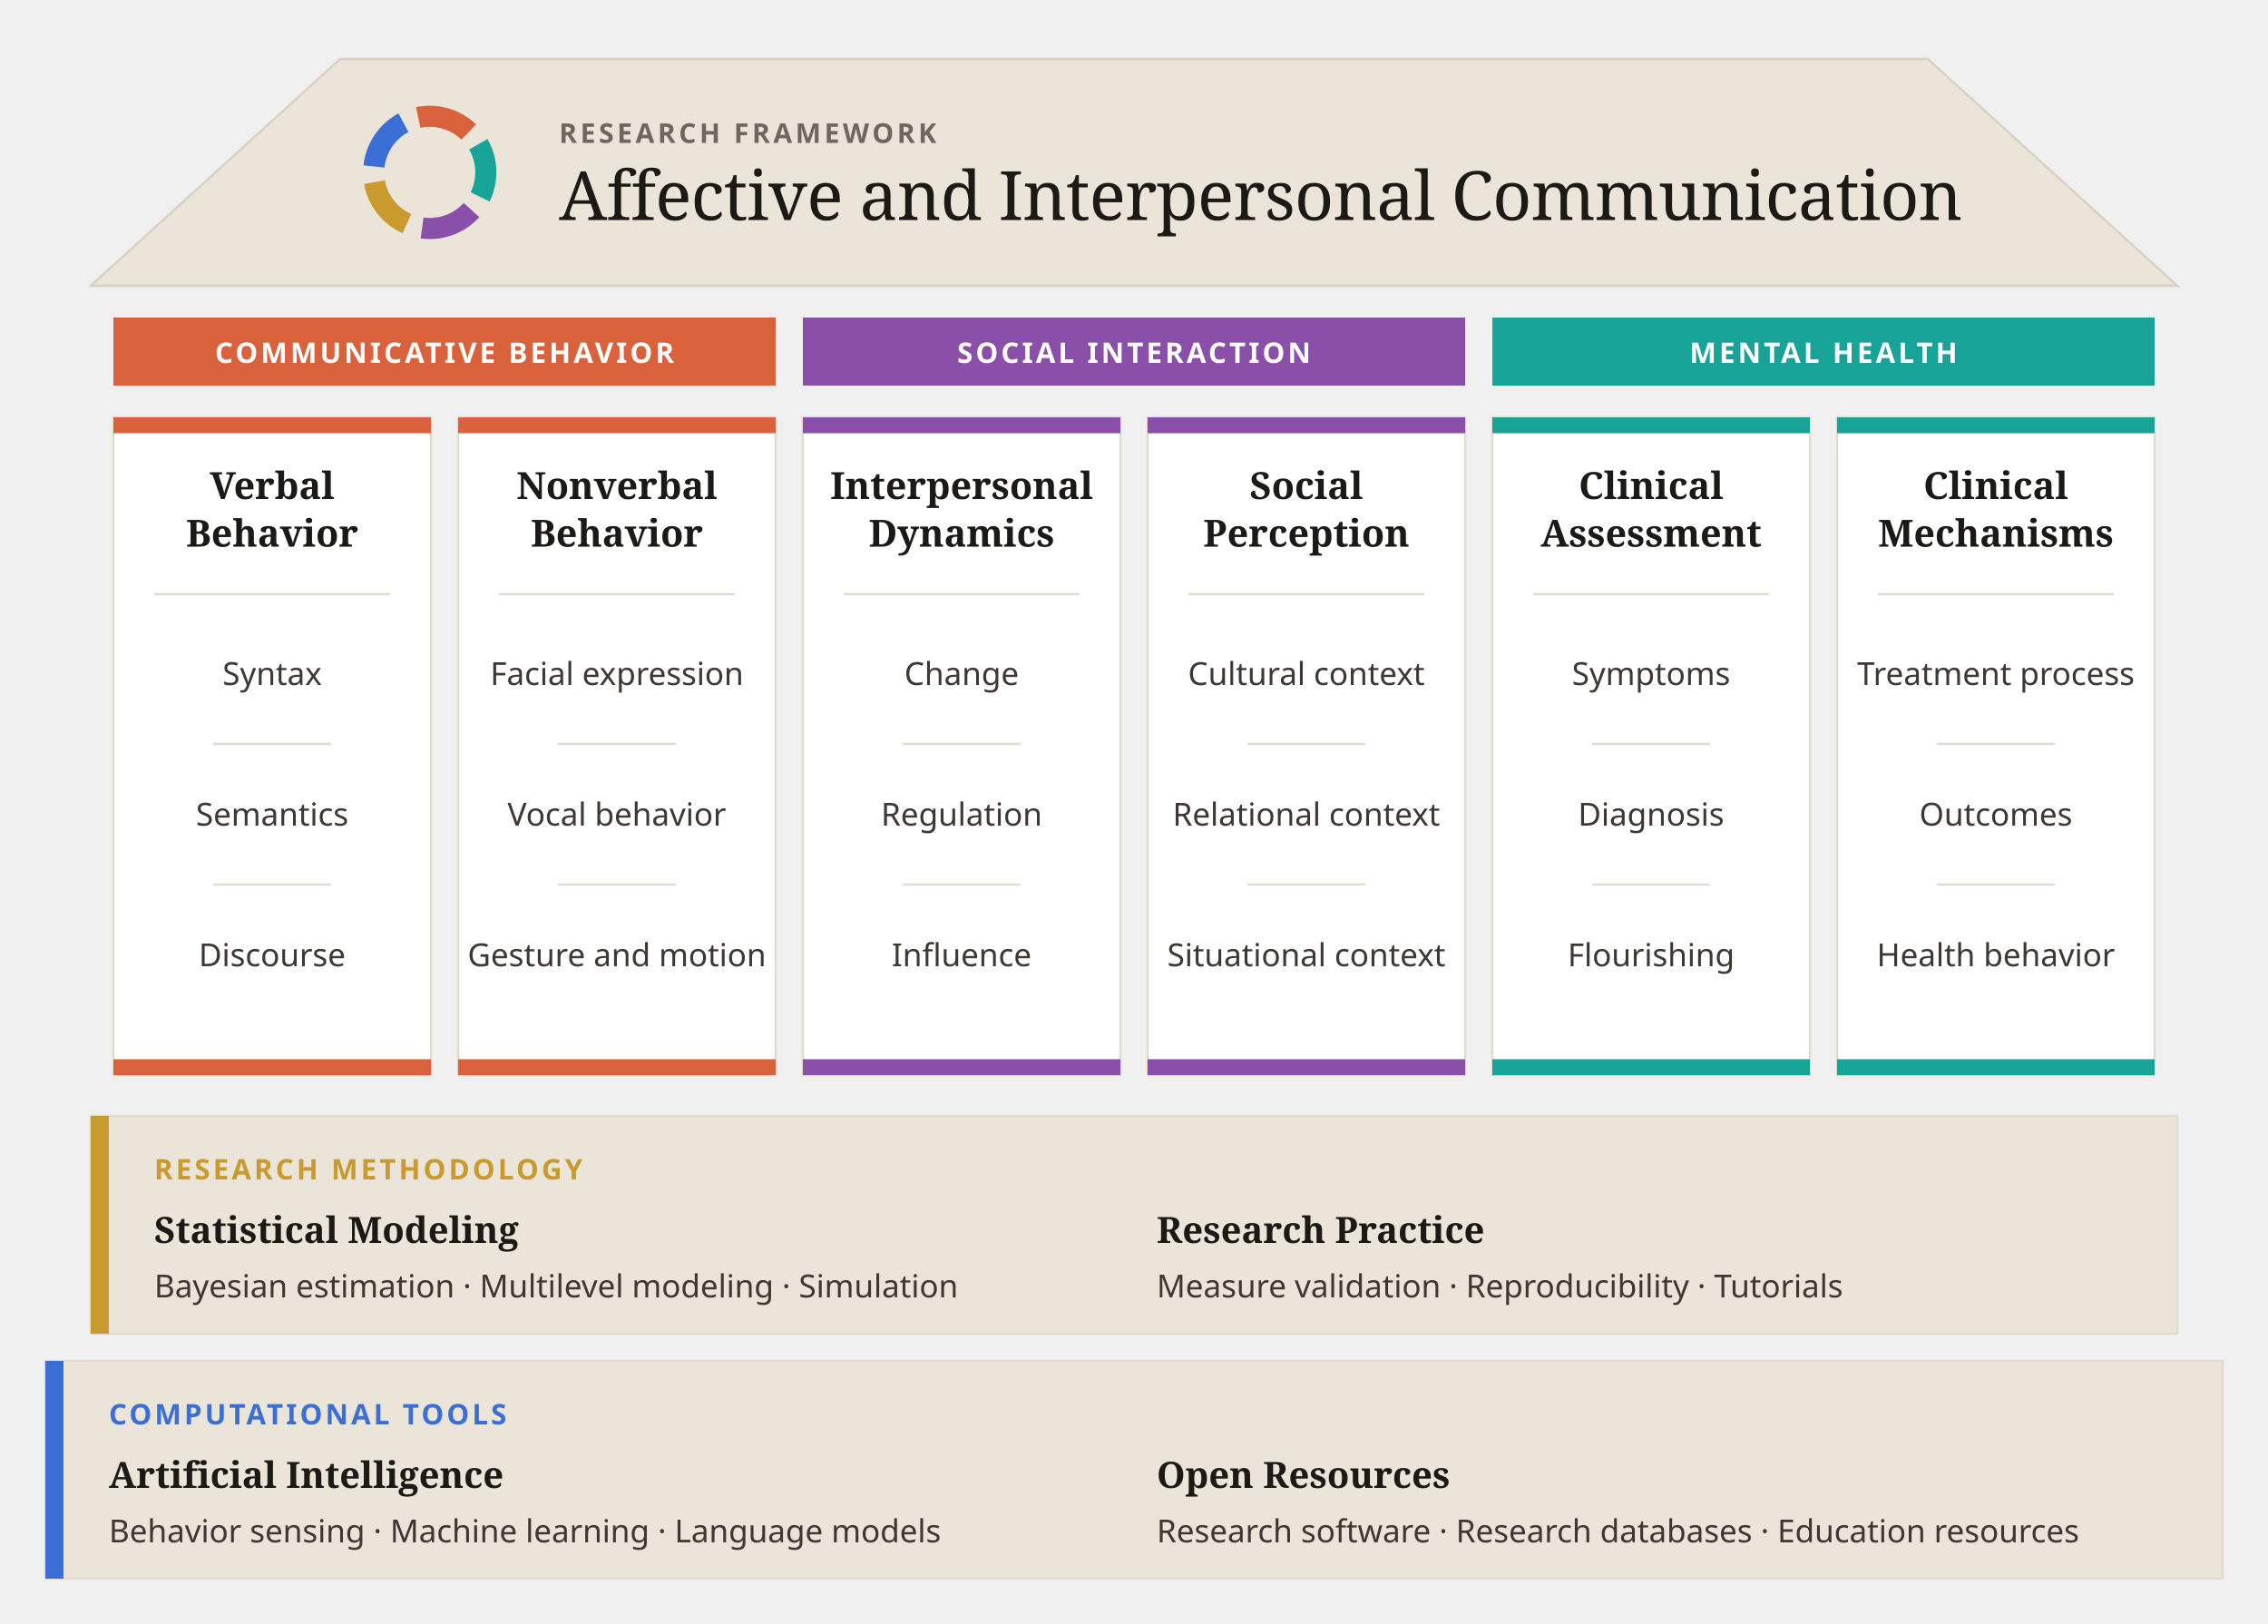
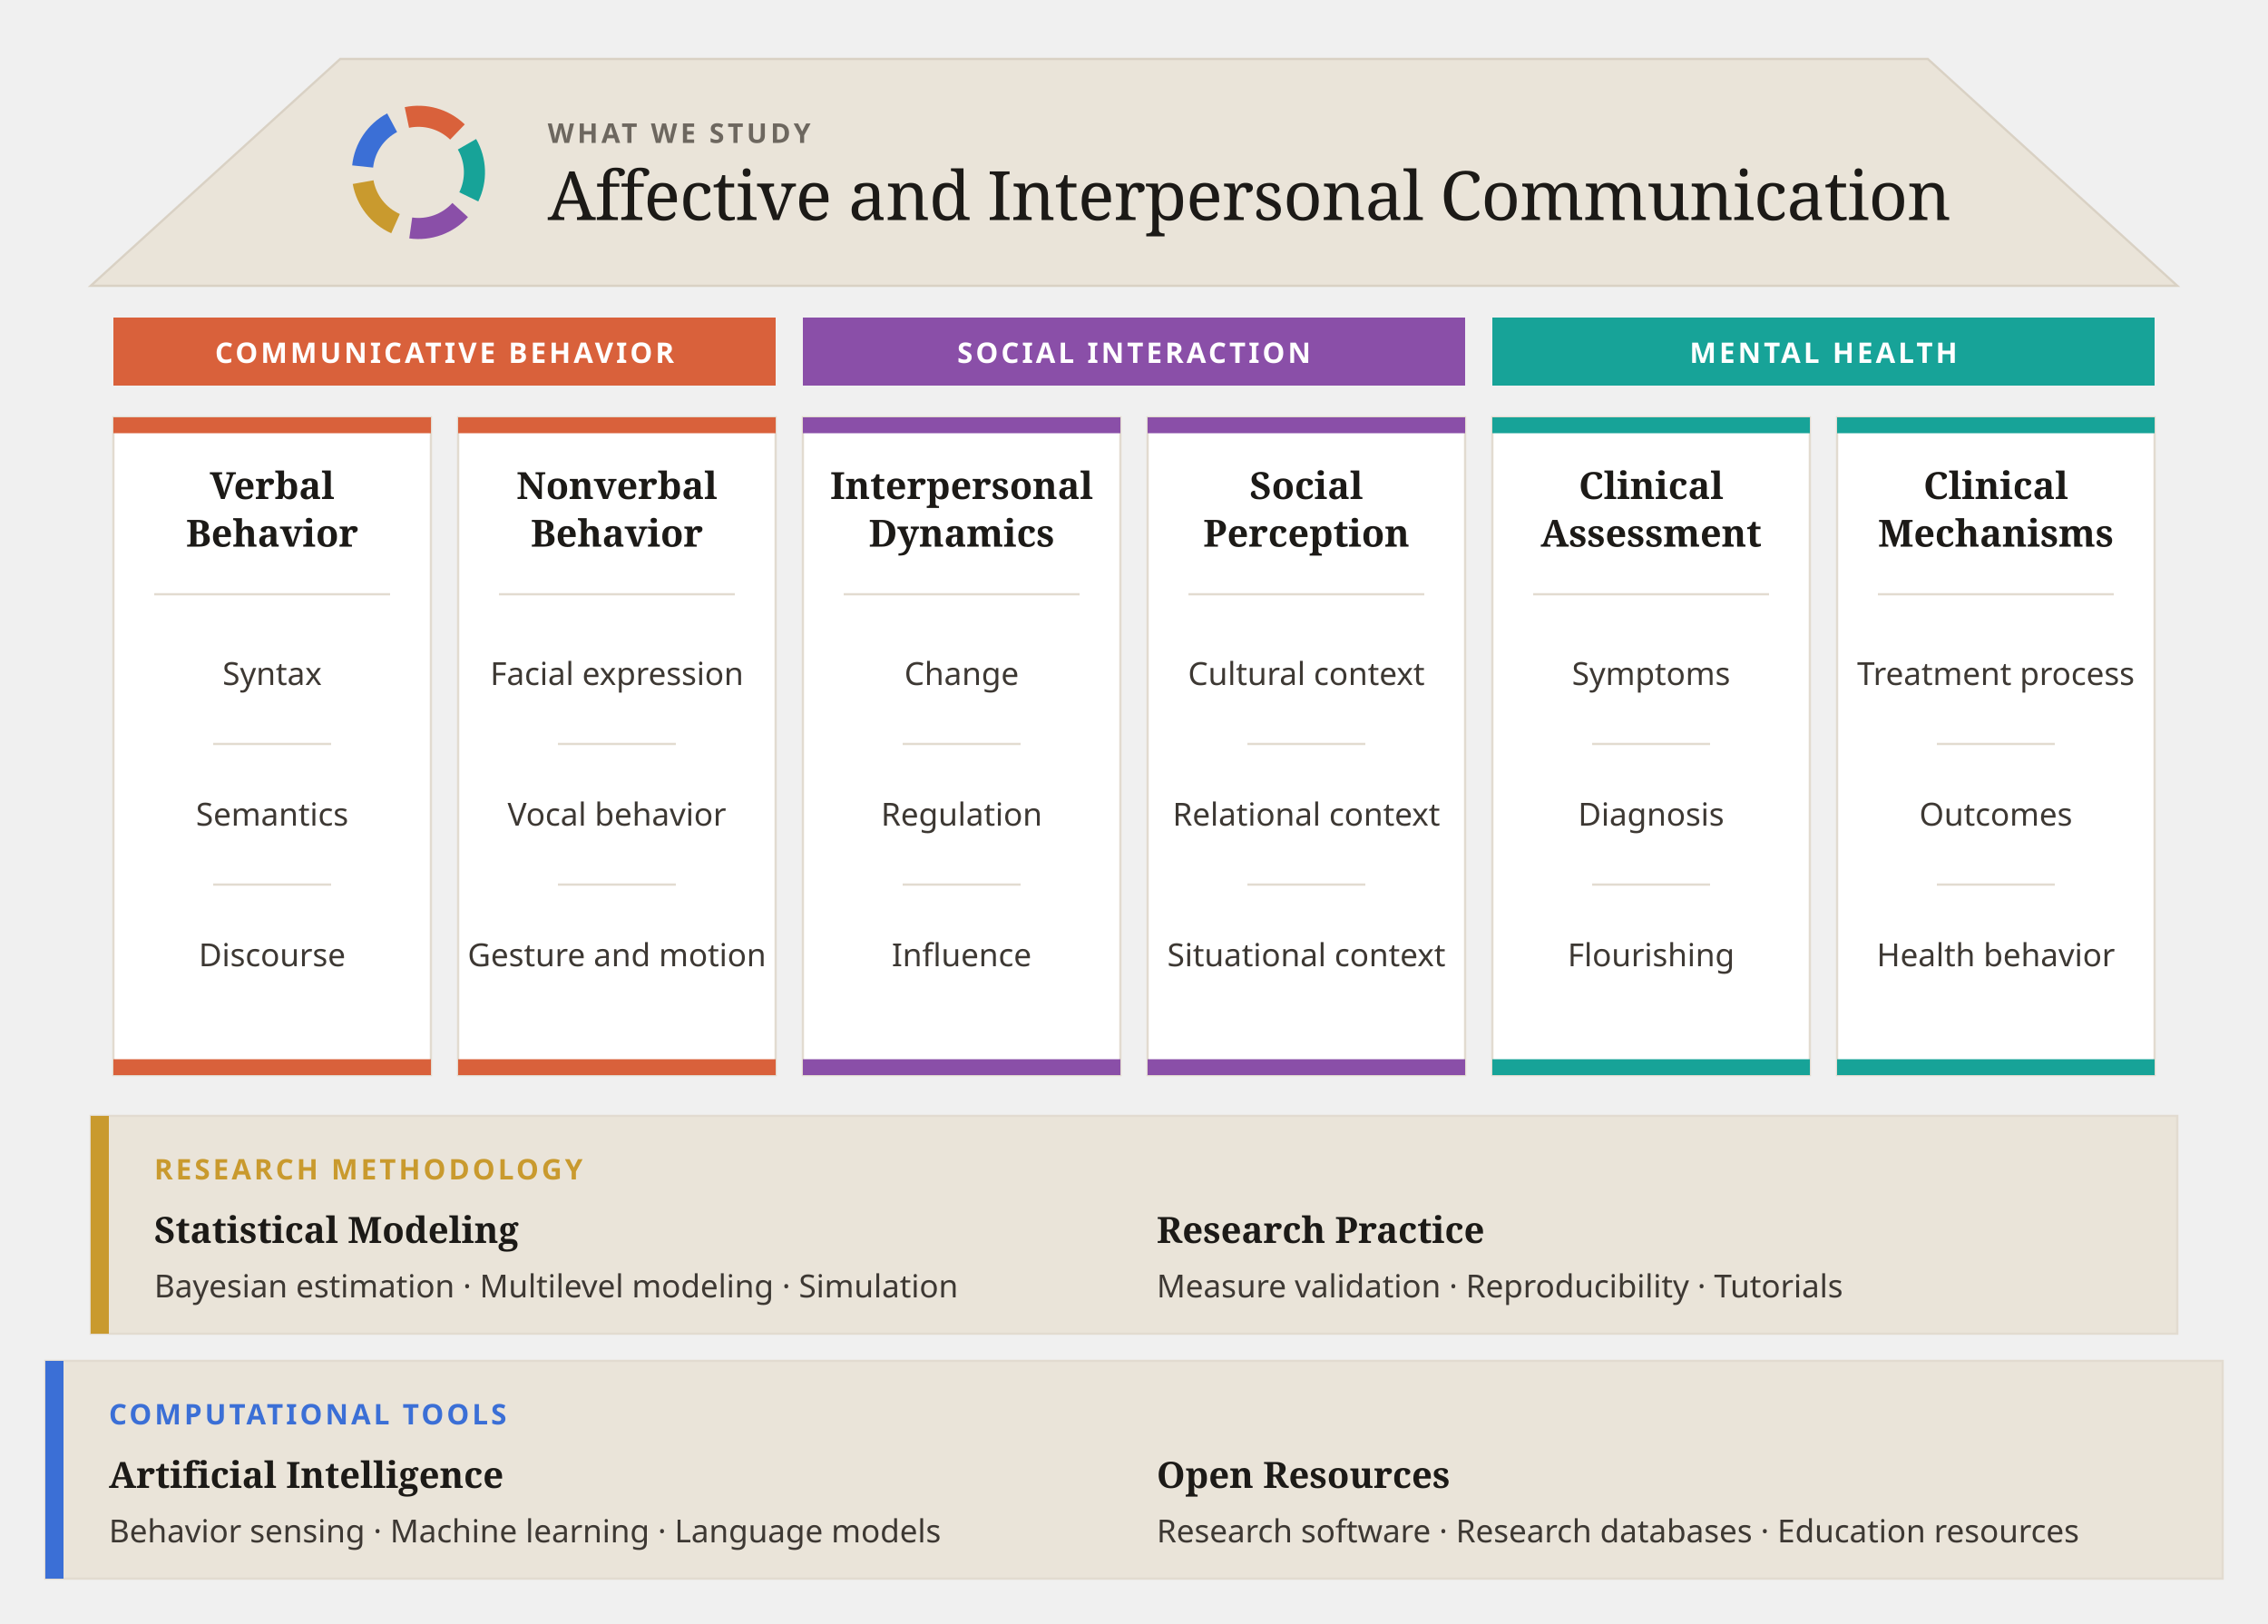
<svg xmlns="http://www.w3.org/2000/svg" viewBox="0 0 1000 716" class="framework" role="img" aria-label="Research framework drawn as a temple: a pediment with the title, six columns for the six subareas grouped under three substantive areas, and two foundation steps for research methodology and computational tools">
  <style>
  .framework .eyebrow { font: 600 12px "Source Sans 3", sans-serif; letter-spacing: .12em; }
  .framework .title { font: 500 30px Fraunces, Georgia, serif; letter-spacing: -.01em; }
  .framework .area { font: 700 12.5px "Source Sans 3", sans-serif; letter-spacing: .1em; }
  .framework .sub { font: 600 16.5px Fraunces, Georgia, serif; }
  .framework .sub2 { font: 600 16px Fraunces, Georgia, serif; }
  .framework .topic, .framework .topic2 { font: 400 14px "Source Sans 3", sans-serif; }
</style>
  <path d="M150 26 H850 L960 126 H40 Z" fill="#eae4d9" stroke="#d9d1c4" />
-   <path d="M184.4 51.8A24.8 24.8 0 0 1 206.7 58.2" stroke="#d9613b" stroke-width="9.3" fill="none" />
-   <path d="M210.9 63.6A24.8 24.8 0 0 1 211.7 86.8" stroke="#17a398" stroke-width="9.3" fill="none" />
-   <path d="M207.9 92.6A24.8 24.8 0 0 1 186.1 100.5" stroke="#8a4fa8" stroke-width="9.3" fill="none" />
-   <path d="M179.4 98.6A24.8 24.8 0 0 1 165.1 80.3" stroke="#c99a2e" stroke-width="9.3" fill="none" />
-   <path d="M164.9 73.4A24.8 24.8 0 0 1 177.9 54.1" stroke="#3b6fd6" stroke-width="9.3" fill="none" />
-   <text x="246.5" y="63.0" class="eyebrow" text-anchor="start" fill="#6d675f">RESEARCH FRAMEWORK</text>
-   <text x="246.5" y="97.0" class="title" text-anchor="start" fill="#1c1a17">Affective and Interpersonal Communication</text>
+   <path d="M179.4 51.8A24.8 24.8 0 0 1 201.7 58.2" stroke="#d9613b" stroke-width="9.3" fill="none" />
+   <path d="M205.9 63.6A24.8 24.8 0 0 1 206.7 86.8" stroke="#17a398" stroke-width="9.3" fill="none" />
+   <path d="M202.9 92.6A24.8 24.8 0 0 1 181.1 100.5" stroke="#8a4fa8" stroke-width="9.3" fill="none" />
+   <path d="M174.4 98.6A24.8 24.8 0 0 1 160.1 80.3" stroke="#c99a2e" stroke-width="9.3" fill="none" />
+   <path d="M159.9 73.4A24.8 24.8 0 0 1 172.9 54.1" stroke="#3b6fd6" stroke-width="9.3" fill="none" />
+   <text x="241.5" y="63.0" class="eyebrow" text-anchor="start" fill="#6d675f">WHAT WE STUDY</text>
+   <text x="241.5" y="97.0" class="title" text-anchor="start" fill="#1c1a17">Affective and Interpersonal Communication</text>
  <rect x="50" y="140" width="292" height="30" fill="#d9613b" />
  <text x="196.0" y="160.0" class="area" text-anchor="middle" fill="#fff">COMMUNICATIVE BEHAVIOR</text>
  <rect x="50" y="184" width="140" height="290" fill="#fff" stroke="#e2dbd0" />
  <rect x="50" y="184" width="140" height="7" fill="#d9613b" />
  <rect x="50" y="467" width="140" height="7" fill="#d9613b" />
  <text x="120.0" y="220.0" class="sub" text-anchor="middle" fill="#1c1a17">Verbal</text>
  <text x="120.0" y="241.0" class="sub" text-anchor="middle" fill="#1c1a17">Behavior</text>
  <line x1="68" y1="262" x2="172" y2="262" stroke="#e2dbd0" />
  <text x="120.0" y="302.0" class="topic" text-anchor="middle" fill="#3d3833">Syntax</text>
  <line x1="94" y1="328" x2="146" y2="328" stroke="#e2dbd0" />
  <text x="120.0" y="364.0" class="topic" text-anchor="middle" fill="#3d3833">Semantics</text>
  <line x1="94" y1="390" x2="146" y2="390" stroke="#e2dbd0" />
  <text x="120.0" y="426.0" class="topic" text-anchor="middle" fill="#3d3833">Discourse</text>
  <rect x="202" y="184" width="140" height="290" fill="#fff" stroke="#e2dbd0" />
  <rect x="202" y="184" width="140" height="7" fill="#d9613b" />
  <rect x="202" y="467" width="140" height="7" fill="#d9613b" />
  <text x="272.0" y="220.0" class="sub" text-anchor="middle" fill="#1c1a17">Nonverbal</text>
  <text x="272.0" y="241.0" class="sub" text-anchor="middle" fill="#1c1a17">Behavior</text>
  <line x1="220" y1="262" x2="324" y2="262" stroke="#e2dbd0" />
  <text x="272.0" y="302.0" class="topic" text-anchor="middle" fill="#3d3833">Facial expression</text>
  <line x1="246" y1="328" x2="298" y2="328" stroke="#e2dbd0" />
  <text x="272.0" y="364.0" class="topic" text-anchor="middle" fill="#3d3833">Vocal behavior</text>
  <line x1="246" y1="390" x2="298" y2="390" stroke="#e2dbd0" />
  <text x="272.0" y="426.0" class="topic" text-anchor="middle" fill="#3d3833">Gesture and motion</text>
  <rect x="354" y="140" width="292" height="30" fill="#8a4fa8" />
  <text x="500.0" y="160.0" class="area" text-anchor="middle" fill="#fff">SOCIAL INTERACTION</text>
  <rect x="354" y="184" width="140" height="290" fill="#fff" stroke="#e2dbd0" />
  <rect x="354" y="184" width="140" height="7" fill="#8a4fa8" />
  <rect x="354" y="467" width="140" height="7" fill="#8a4fa8" />
  <text x="424.0" y="220.0" class="sub" text-anchor="middle" fill="#1c1a17">Interpersonal</text>
  <text x="424.0" y="241.0" class="sub" text-anchor="middle" fill="#1c1a17">Dynamics</text>
  <line x1="372" y1="262" x2="476" y2="262" stroke="#e2dbd0" />
  <text x="424.0" y="302.0" class="topic" text-anchor="middle" fill="#3d3833">Change</text>
  <line x1="398" y1="328" x2="450" y2="328" stroke="#e2dbd0" />
  <text x="424.0" y="364.0" class="topic" text-anchor="middle" fill="#3d3833">Regulation</text>
  <line x1="398" y1="390" x2="450" y2="390" stroke="#e2dbd0" />
  <text x="424.0" y="426.0" class="topic" text-anchor="middle" fill="#3d3833">Influence</text>
  <rect x="506" y="184" width="140" height="290" fill="#fff" stroke="#e2dbd0" />
  <rect x="506" y="184" width="140" height="7" fill="#8a4fa8" />
  <rect x="506" y="467" width="140" height="7" fill="#8a4fa8" />
  <text x="576.0" y="220.0" class="sub" text-anchor="middle" fill="#1c1a17">Social</text>
  <text x="576.0" y="241.0" class="sub" text-anchor="middle" fill="#1c1a17">Perception</text>
  <line x1="524" y1="262" x2="628" y2="262" stroke="#e2dbd0" />
  <text x="576.0" y="302.0" class="topic" text-anchor="middle" fill="#3d3833">Cultural context</text>
  <line x1="550" y1="328" x2="602" y2="328" stroke="#e2dbd0" />
  <text x="576.0" y="364.0" class="topic" text-anchor="middle" fill="#3d3833">Relational context</text>
  <line x1="550" y1="390" x2="602" y2="390" stroke="#e2dbd0" />
  <text x="576.0" y="426.0" class="topic" text-anchor="middle" fill="#3d3833">Situational context</text>
  <rect x="658" y="140" width="292" height="30" fill="#17a398" />
  <text x="804.0" y="160.0" class="area" text-anchor="middle" fill="#fff">MENTAL HEALTH</text>
  <rect x="658" y="184" width="140" height="290" fill="#fff" stroke="#e2dbd0" />
  <rect x="658" y="184" width="140" height="7" fill="#17a398" />
  <rect x="658" y="467" width="140" height="7" fill="#17a398" />
  <text x="728.0" y="220.0" class="sub" text-anchor="middle" fill="#1c1a17">Clinical</text>
  <text x="728.0" y="241.0" class="sub" text-anchor="middle" fill="#1c1a17">Assessment</text>
  <line x1="676" y1="262" x2="780" y2="262" stroke="#e2dbd0" />
  <text x="728.0" y="302.0" class="topic" text-anchor="middle" fill="#3d3833">Symptoms</text>
  <line x1="702" y1="328" x2="754" y2="328" stroke="#e2dbd0" />
  <text x="728.0" y="364.0" class="topic" text-anchor="middle" fill="#3d3833">Diagnosis</text>
  <line x1="702" y1="390" x2="754" y2="390" stroke="#e2dbd0" />
  <text x="728.0" y="426.0" class="topic" text-anchor="middle" fill="#3d3833">Flourishing</text>
  <rect x="810" y="184" width="140" height="290" fill="#fff" stroke="#e2dbd0" />
  <rect x="810" y="184" width="140" height="7" fill="#17a398" />
  <rect x="810" y="467" width="140" height="7" fill="#17a398" />
  <text x="880.0" y="220.0" class="sub" text-anchor="middle" fill="#1c1a17">Clinical</text>
  <text x="880.0" y="241.0" class="sub" text-anchor="middle" fill="#1c1a17">Mechanisms</text>
  <line x1="828" y1="262" x2="932" y2="262" stroke="#e2dbd0" />
  <text x="880.0" y="302.0" class="topic" text-anchor="middle" fill="#3d3833">Treatment process</text>
  <line x1="854" y1="328" x2="906" y2="328" stroke="#e2dbd0" />
  <text x="880.0" y="364.0" class="topic" text-anchor="middle" fill="#3d3833">Outcomes</text>
  <line x1="854" y1="390" x2="906" y2="390" stroke="#e2dbd0" />
  <text x="880.0" y="426.0" class="topic" text-anchor="middle" fill="#3d3833">Health behavior</text>
  <rect x="40" y="492" width="920" height="96" fill="#eae4d9" stroke="#e2dbd0" />
  <rect x="40" y="492" width="8" height="96" fill="#c99a2e" />
  <text x="68.0" y="520.0" class="area" text-anchor="start" fill="#c99a2e">RESEARCH METHODOLOGY</text>
  <text x="68.0" y="548.0" class="sub2" text-anchor="start" fill="#1c1a17">Statistical Modeling</text>
  <text x="68.0" y="572.0" class="topic2" text-anchor="start" fill="#3d3833">Bayesian estimation  ·  Multilevel modeling  ·  Simulation</text>
  <text x="510.0" y="548.0" class="sub2" text-anchor="start" fill="#1c1a17">Research Practice</text>
  <text x="510.0" y="572.0" class="topic2" text-anchor="start" fill="#3d3833">Measure validation  ·  Reproducibility  ·  Tutorials</text>
  <rect x="20" y="600" width="960" height="96" fill="#eae4d9" stroke="#e2dbd0" />
  <rect x="20" y="600" width="8" height="96" fill="#3b6fd6" />
  <text x="48.0" y="628.0" class="area" text-anchor="start" fill="#3b6fd6">COMPUTATIONAL TOOLS</text>
  <text x="48.0" y="656.0" class="sub2" text-anchor="start" fill="#1c1a17">Artificial Intelligence</text>
  <text x="48.0" y="680.0" class="topic2" text-anchor="start" fill="#3d3833">Behavior sensing  ·  Machine learning  ·  Language models</text>
  <text x="510.0" y="656.0" class="sub2" text-anchor="start" fill="#1c1a17">Open Resources</text>
  <text x="510.0" y="680.0" class="topic2" text-anchor="start" fill="#3d3833">Research software  ·  Research databases  ·  Education resources</text>
</svg>
